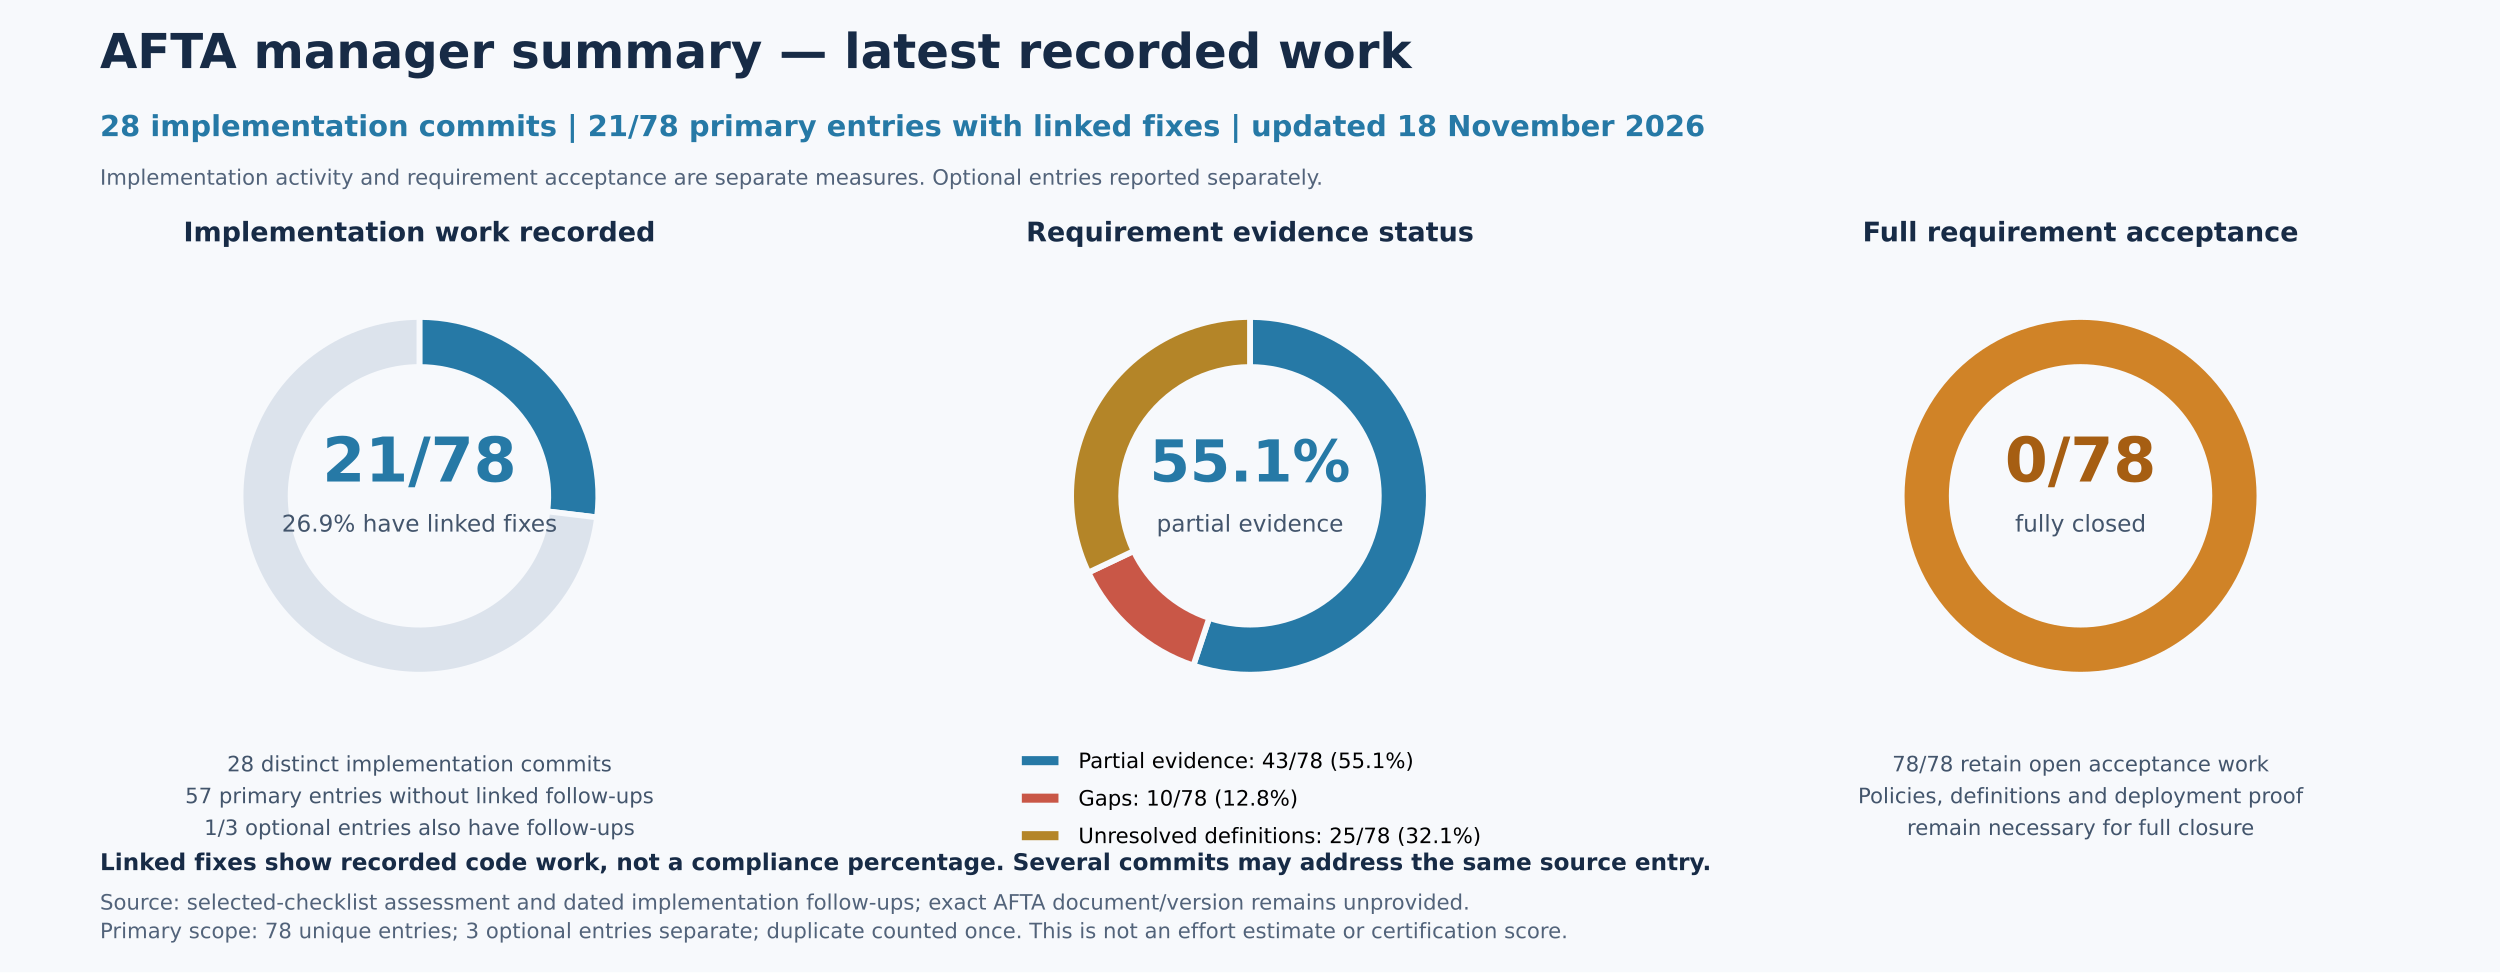
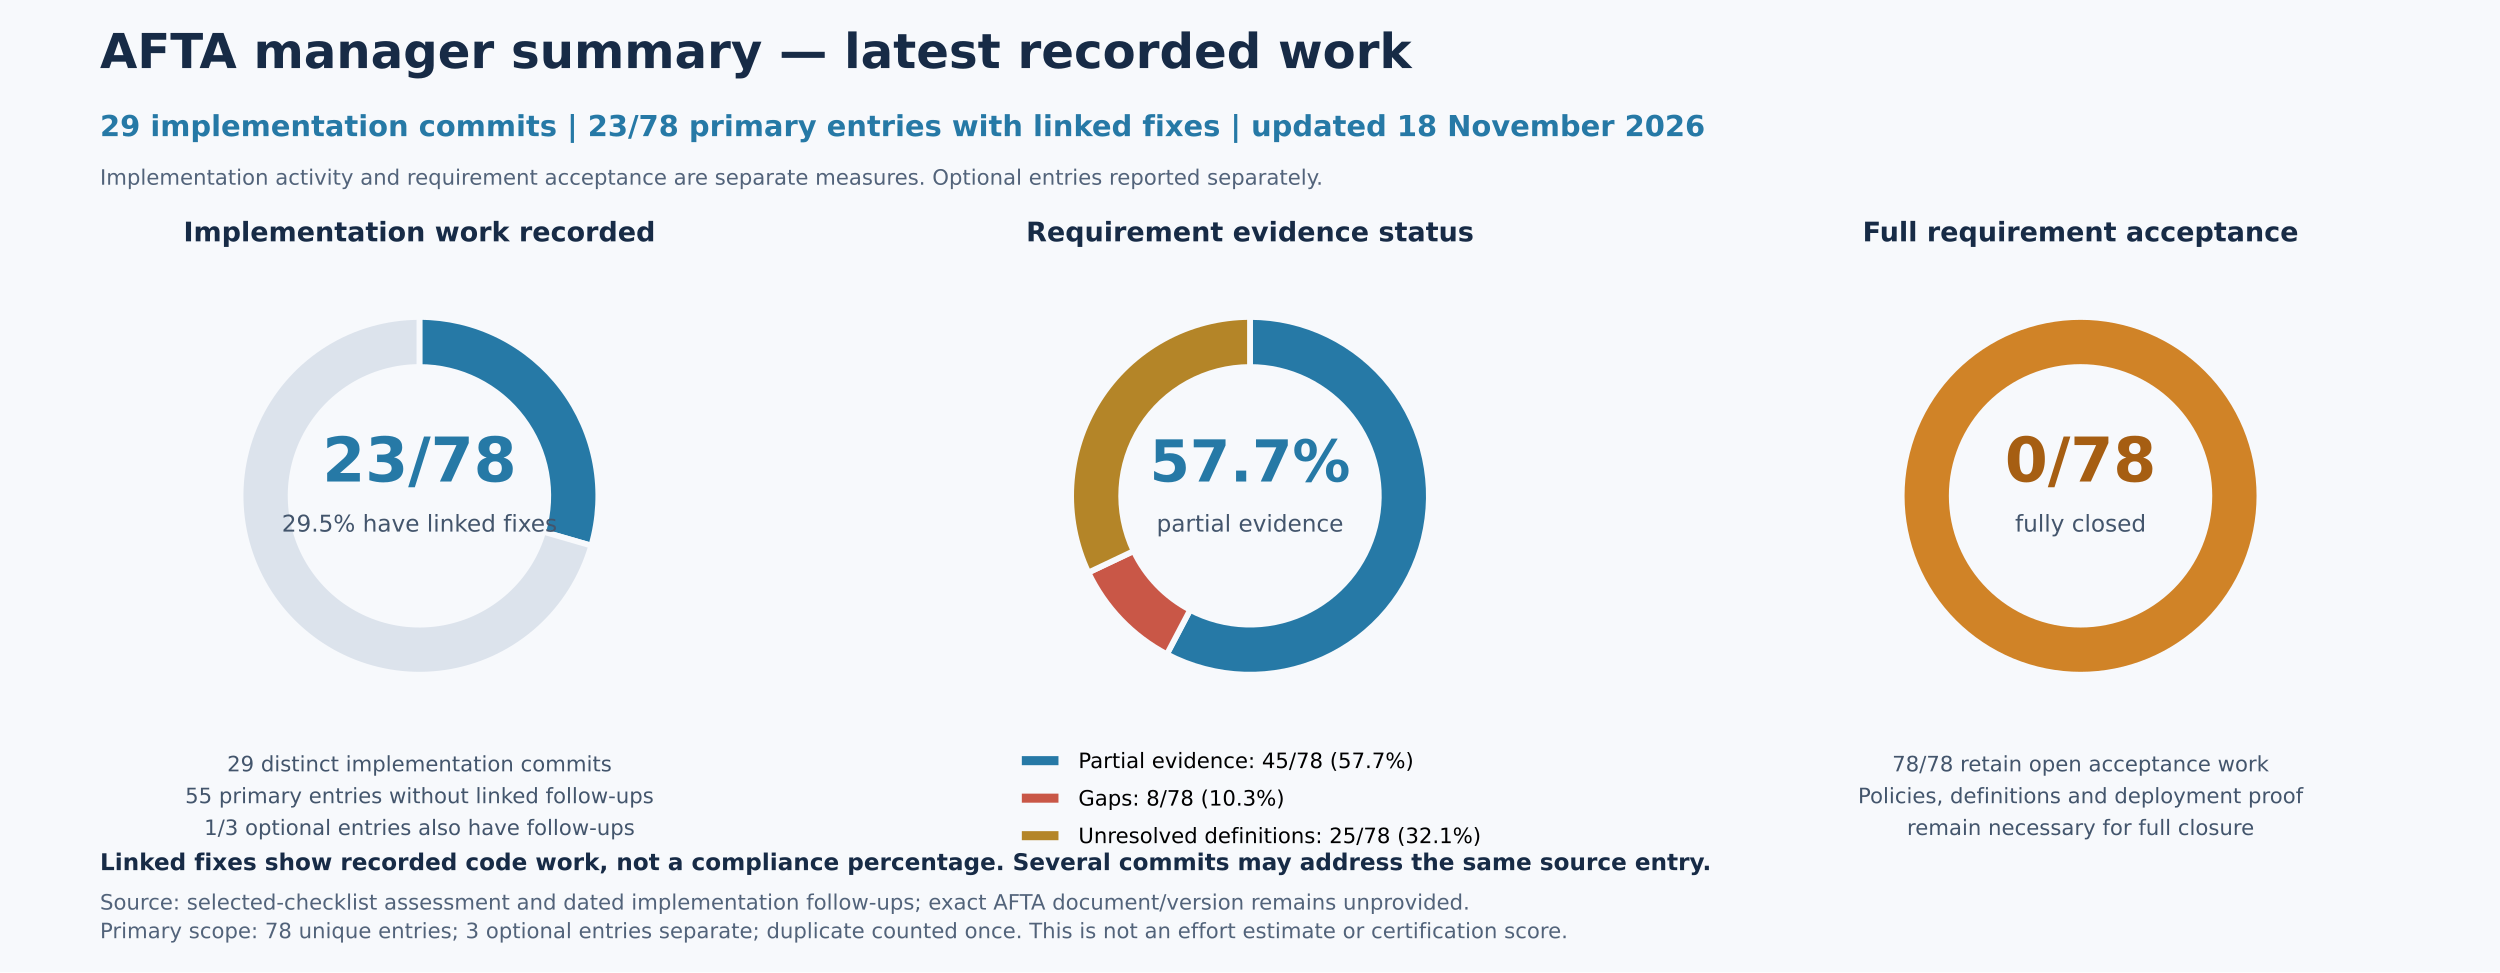
<svg xmlns="http://www.w3.org/2000/svg" width="1296pt" height="504pt" viewBox="0 0 1296 504" version="1.1">
  <defs>
    <style type="text/css">*{stroke-linejoin: round; stroke-linecap: butt}</style>
  </defs>
  <g id="figure_1">
    <g id="patch_1">
      <path d="M 0 504 L 1296 504 L 1296 0 L 0 0 z " style="fill: #f7f9fc" />
    </g>
    <g id="axes_1">
      <g id="patch_2">
-         <path d="M 309.5 268.218 C 311.081 255.192 309.881 241.978 305.977 229.451 C 302.073 216.923 295.555 205.366 286.854 195.545 C 278.153 185.723 267.465 177.859 255.5 172.474 C 243.535 167.089 230.561 164.304 217.44 164.304 L 217.44 190.27 C 226.887 190.27 236.228 192.275 244.843 196.153 C 253.458 200.03 261.153 205.692 267.418 212.763 C 273.683 219.835 278.376 228.156 281.187 237.176 C 283.997 246.195 284.862 255.71 283.723 265.088 z " style="fill: #2679a6; stroke: #f7f9fc; stroke-width: 3; stroke-linejoin: miter" />
+         <path d="M 306.515 282.841 C 310.516 269.027 311.249 254.47 308.657 240.324 C 306.065 226.178 300.217 212.827 291.577 201.33 C 282.937 189.832 271.741 180.501 258.874 174.075 C 246.008 167.649 231.822 164.304 217.44 164.304 L 217.44 190.27 C 227.795 190.27 238.009 192.679 247.273 197.305 C 256.536 201.932 264.598 208.65 270.819 216.928 C 277.039 225.207 281.25 234.819 283.116 245.004 C 284.983 255.19 284.455 265.671 281.574 275.617 z " style="fill: #2679a6; stroke: #f7f9fc; stroke-width: 3; stroke-linejoin: miter" />
      </g>
      <g id="patch_3">
-         <path d="M 217.44 164.304 C 199.577 164.304 182.089 169.465 167.089 179.164 C 152.089 188.862 140.205 202.691 132.874 218.98 C 125.543 235.269 123.072 253.334 125.76 270.993 C 128.447 288.653 136.181 305.165 148.026 318.535 C 159.871 331.906 175.331 341.573 192.537 346.37 C 209.744 351.167 227.975 350.891 245.029 345.577 C 262.083 340.263 277.244 330.133 288.68 316.411 C 300.115 302.689 307.347 285.95 309.5 268.218 L 283.723 265.088 C 282.173 277.856 276.966 289.907 268.732 299.787 C 260.499 309.667 249.583 316.96 237.304 320.787 C 225.026 324.613 211.899 324.811 199.51 321.358 C 187.121 317.904 175.99 310.943 167.462 301.317 C 158.934 291.69 153.365 279.801 151.43 267.087 C 149.495 254.372 151.274 241.365 156.553 229.637 C 161.831 217.909 170.387 207.952 181.187 200.969 C 191.988 193.986 204.579 190.27 217.44 190.27 z " style="fill: #dce3ec; stroke: #f7f9fc; stroke-width: 3; stroke-linejoin: miter" />
+         <path d="M 217.44 164.304 C 200.212 164.304 183.32 169.105 168.668 178.165 C 154.015 187.226 142.173 200.193 134.475 215.606 C 126.778 231.018 123.525 248.275 125.085 265.432 C 126.644 282.59 132.953 298.978 143.303 312.75 C 153.652 326.523 167.638 337.143 183.684 343.414 C 199.73 349.685 217.21 351.362 234.156 348.257 C 251.102 345.152 266.852 337.385 279.631 325.831 C 292.411 314.278 301.722 299.388 306.515 282.841 L 281.574 275.617 C 278.123 287.531 271.419 298.251 262.218 306.57 C 253.016 314.888 241.677 320.48 229.476 322.716 C 217.275 324.952 204.689 323.744 193.136 319.229 C 181.582 314.714 171.513 307.068 164.061 297.152 C 156.61 287.235 152.067 275.436 150.944 263.083 C 149.822 250.729 152.163 238.304 157.705 227.207 C 163.247 216.11 171.774 206.774 182.324 200.25 C 192.874 193.727 205.036 190.27 217.44 190.27 z " style="fill: #dce3ec; stroke: #f7f9fc; stroke-width: 3; stroke-linejoin: miter" />
      </g>
      <g id="matplotlib.axis_1" />
      <g id="matplotlib.axis_2" />
      <g id="text_1">
-         <text style="font-weight: 700; font-size: 32px; font-family: 'DejaVu Sans'; text-anchor: middle; fill: #2679a6" x="217.44" y="249.621" transform="rotate(-0 217.44 249.6211)">21/78</text>
+         <text style="font-weight: 700; font-size: 32px; font-family: 'DejaVu Sans'; text-anchor: middle; fill: #2679a6" x="217.44" y="249.621" transform="rotate(-0 217.44 249.6211)">23/78</text>
      </g>
      <g id="text_2">
-         <text style="font-size: 12px; font-family: 'DejaVu Sans'; text-anchor: middle; fill: #43556c" x="217.44" y="275.587" transform="rotate(-0 217.44 275.5872)">26.9% have linked fixes</text>
+         <text style="font-size: 12px; font-family: 'DejaVu Sans'; text-anchor: middle; fill: #43556c" x="217.44" y="275.587" transform="rotate(-0 217.44 275.5872)">29.5% have linked fixes</text>
      </g>
      <g id="text_3">
-         <text style="font-size: 11px; font-family: 'DejaVu Sans'; fill: #43556c" transform="translate(117.731 399.8655)">28 distinct implementation commits</text>
-         <text style="font-size: 11px; font-family: 'DejaVu Sans'; fill: #43556c" transform="translate(95.98711 416.3622)">57 primary entries without linked follow-ups</text>
+         <text style="font-size: 11px; font-family: 'DejaVu Sans'; fill: #43556c" transform="translate(117.731 399.8655)">29 distinct implementation commits</text>
+         <text style="font-size: 11px; font-family: 'DejaVu Sans'; fill: #43556c" transform="translate(95.98711 416.3622)">55 primary entries without linked follow-ups</text>
        <text style="font-size: 11px; font-family: 'DejaVu Sans'; fill: #43556c" transform="translate(105.8218 432.8589)">1/3 optional entries also have follow-ups</text>
      </g>
      <g id="text_4">
        <text style="font-weight: 700; font-size: 14px; font-family: 'DejaVu Sans'; text-anchor: middle; fill: #172b46" x="217.44" y="125.12" transform="rotate(-0 217.44 125.12)">Implementation work recorded</text>
      </g>
    </g>
    <g id="axes_2">
      <g id="patch_4">
-         <path d="M 618.633 345.003 C 631.378 349.258 644.897 350.693 658.251 349.208 C 671.604 347.723 684.477 343.353 695.976 336.402 C 707.474 329.451 717.326 320.083 724.847 308.949 C 732.368 297.815 737.38 285.178 739.535 271.916 C 741.69 258.654 740.938 245.08 737.33 232.137 C 733.722 219.195 727.344 207.189 718.638 196.955 C 709.933 186.72 699.106 178.499 686.91 172.862 C 674.713 167.224 661.436 164.304 648 164.304 L 648 190.27 C 657.674 190.27 667.234 192.373 676.015 196.432 C 684.796 200.491 692.591 206.41 698.859 213.779 C 705.127 221.148 709.72 229.791 712.318 239.11 C 714.915 248.429 715.457 258.202 713.905 267.751 C 712.353 277.299 708.745 286.398 703.33 294.414 C 697.915 302.431 690.821 309.176 682.543 314.18 C 674.264 319.185 664.995 322.331 655.38 323.401 C 645.766 324.47 636.032 323.437 626.856 320.374 z " style="fill: #2679a6; stroke: #f7f9fc; stroke-width: 3; stroke-linejoin: miter" />
+         <path d="M 604.903 339.154 C 617.359 345.691 631.139 349.309 645.199 349.734 C 659.259 350.159 673.233 347.379 686.06 341.606 C 698.887 335.833 710.234 327.216 719.24 316.411 C 728.245 305.605 734.675 292.891 738.041 279.233 C 741.408 265.576 741.623 251.329 738.67 237.576 C 735.718 223.823 729.675 210.921 721 199.848 C 712.325 188.775 701.244 179.82 688.597 173.662 C 675.95 167.504 662.066 164.304 648 164.304 L 648 190.27 C 658.128 190.27 668.124 192.574 677.23 197.008 C 686.335 201.442 694.314 207.889 700.56 215.862 C 706.806 223.834 711.157 233.124 713.283 243.026 C 715.408 252.928 715.253 263.186 712.83 273.019 C 710.406 282.853 705.776 292.007 699.293 299.787 C 692.809 307.567 684.639 313.771 675.403 317.927 C 666.168 322.084 656.106 324.085 645.983 323.779 C 635.86 323.474 625.938 320.868 616.97 316.162 z " style="fill: #2679a6; stroke: #f7f9fc; stroke-width: 3; stroke-linejoin: miter" />
      </g>
      <g id="patch_5">
-         <path d="M 564.218 296.795 C 569.573 308.081 577.154 318.17 586.505 326.454 C 595.855 334.738 606.784 341.048 618.633 345.003 L 626.856 320.374 C 618.325 317.525 610.456 312.982 603.723 307.018 C 596.991 301.054 591.533 293.79 587.677 285.664 z " style="fill: #c95747; stroke: #f7f9fc; stroke-width: 3; stroke-linejoin: miter" />
+         <path d="M 564.218 296.795 C 568.497 305.813 574.204 314.082 581.119 321.28 C 588.033 328.479 596.065 334.515 604.903 339.154 L 616.97 316.162 C 610.607 312.822 604.824 308.476 599.845 303.293 C 594.867 298.11 590.758 292.157 587.677 285.664 z " style="fill: #c95747; stroke: #f7f9fc; stroke-width: 3; stroke-linejoin: miter" />
      </g>
      <g id="patch_6">
        <path d="M 648 164.304 C 632.355 164.304 616.962 168.263 603.259 175.811 C 589.555 183.359 577.982 194.253 569.62 207.476 C 561.259 220.699 556.378 235.825 555.433 251.441 C 554.489 267.057 557.511 282.661 564.218 296.795 L 587.677 285.664 C 582.848 275.487 580.672 264.252 581.352 253.009 C 582.032 241.765 585.546 230.874 591.567 221.354 C 597.587 211.833 605.92 203.99 615.786 198.555 C 625.653 193.121 636.736 190.27 648 190.27 z " style="fill: #b48528; stroke: #f7f9fc; stroke-width: 3; stroke-linejoin: miter" />
      </g>
      <g id="matplotlib.axis_3" />
      <g id="matplotlib.axis_4" />
      <g id="text_5">
-         <text style="font-weight: 700; font-size: 30px; font-family: 'DejaVu Sans'; text-anchor: middle; fill: #2679a6" x="648" y="249.621" transform="rotate(-0 648 249.6211)">55.1%</text>
+         <text style="font-weight: 700; font-size: 30px; font-family: 'DejaVu Sans'; text-anchor: middle; fill: #2679a6" x="648" y="249.621" transform="rotate(-0 648 249.6211)">57.7%</text>
      </g>
      <g id="text_6">
        <text style="font-size: 12px; font-family: 'DejaVu Sans'; text-anchor: middle; fill: #43556c" x="648" y="275.587" transform="rotate(-0 648 275.5872)">partial evidence</text>
      </g>
      <g id="text_7">
        <text style="font-weight: 700; font-size: 14px; font-family: 'DejaVu Sans'; text-anchor: middle; fill: #172b46" x="648" y="125.12" transform="rotate(-0 648 125.12)">Requirement evidence status</text>
      </g>
      <g id="legend_1">
        <g id="patch_7">
          <path d="M 528.213 398.173 L 550.213 398.173 L 550.213 390.473 L 528.213 390.473 z " style="fill: #2679a6; stroke: #f7f9fc; stroke-width: 3; stroke-linejoin: miter" />
        </g>
        <g id="text_8">
-           <text style="font-size: 11px; font-family: 'DejaVu Sans'; text-anchor: start" x="559.013" y="398.173" transform="rotate(-0 559.0134 398.1735)">Partial evidence: 43/78 (55.1%)</text>
+           <text style="font-size: 11px; font-family: 'DejaVu Sans'; text-anchor: start" x="559.013" y="398.173" transform="rotate(-0 559.0134 398.1735)">Partial evidence: 45/78 (57.7%)</text>
        </g>
        <g id="patch_8">
          <path d="M 528.213 417.619 L 550.213 417.619 L 550.213 409.919 L 528.213 409.919 z " style="fill: #c95747; stroke: #f7f9fc; stroke-width: 3; stroke-linejoin: miter" />
        </g>
        <g id="text_9">
-           <text style="font-size: 11px; font-family: 'DejaVu Sans'; text-anchor: start" x="559.013" y="417.619" transform="rotate(-0 559.0134 417.6194)">Gaps: 10/78 (12.8%)</text>
+           <text style="font-size: 11px; font-family: 'DejaVu Sans'; text-anchor: start" x="559.013" y="417.619" transform="rotate(-0 559.0134 417.6194)">Gaps: 8/78 (10.3%)</text>
        </g>
        <g id="patch_9">
          <path d="M 528.213 437.065 L 550.213 437.065 L 550.213 429.365 L 528.213 429.365 z " style="fill: #b48528; stroke: #f7f9fc; stroke-width: 3; stroke-linejoin: miter" />
        </g>
        <g id="text_10">
          <text style="font-size: 11px; font-family: 'DejaVu Sans'; text-anchor: start" x="559.013" y="437.065" transform="rotate(-0 559.0134 437.0654)">Unresolved definitions: 25/78 (32.1%)</text>
        </g>
      </g>
    </g>
    <g id="axes_3">
      <g id="patch_10">
        <path d="M 1171.296 257.04 C 1171.296 244.862 1168.897 232.802 1164.237 221.551 C 1159.577 210.3 1152.745 200.077 1144.134 191.466 C 1135.523 182.855 1125.3 176.023 1114.049 171.363 C 1102.798 166.703 1090.738 164.304 1078.56 164.304 C 1066.382 164.304 1054.322 166.703 1043.071 171.363 C 1031.82 176.023 1021.597 182.855 1012.986 191.466 C 1004.375 200.077 997.543 210.3 992.883 221.551 C 988.223 232.802 985.824 244.862 985.824 257.04 C 985.824 269.218 988.223 281.278 992.883 292.529 C 997.543 303.78 1004.375 314.003 1012.986 322.614 C 1021.597 331.225 1031.82 338.057 1043.071 342.717 C 1054.322 347.377 1066.382 349.776 1078.56 349.776 C 1090.738 349.776 1102.798 347.377 1114.049 342.717 C 1125.3 338.057 1135.523 331.225 1144.134 322.614 C 1152.745 314.003 1159.577 303.78 1164.237 292.529 C 1168.897 281.278 1171.296 269.218 1171.296 257.04 M 1145.33 257.04 C 1145.33 265.808 1143.603 274.491 1140.247 282.592 C 1136.892 290.692 1131.973 298.053 1125.773 304.253 C 1119.573 310.453 1112.212 315.372 1104.112 318.727 C 1096.011 322.083 1087.328 323.81 1078.56 323.81 C 1069.792 323.81 1061.109 322.083 1053.008 318.727 C 1044.908 315.372 1037.547 310.453 1031.347 304.253 C 1025.147 298.053 1020.228 290.692 1016.873 282.592 C 1013.517 274.491 1011.79 265.808 1011.79 257.04 C 1011.79 248.272 1013.517 239.589 1016.873 231.488 C 1020.228 223.388 1025.147 216.027 1031.347 209.827 C 1037.547 203.627 1044.908 198.708 1053.008 195.353 C 1061.109 191.997 1069.792 190.27 1078.56 190.27 C 1087.328 190.27 1096.011 191.997 1104.112 195.353 C 1112.212 198.708 1119.573 203.627 1125.773 209.827 C 1131.973 216.027 1136.892 223.388 1140.247 231.488 C 1143.603 239.589 1145.33 248.272 1145.33 257.04 z " style="fill: #d08327; stroke: #f7f9fc; stroke-width: 3; stroke-linejoin: miter" />
      </g>
      <g id="matplotlib.axis_5" />
      <g id="matplotlib.axis_6" />
      <g id="text_11">
        <text style="font-weight: 700; font-size: 32px; font-family: 'DejaVu Sans'; text-anchor: middle; fill: #a65e12" x="1078.56" y="249.621" transform="rotate(-0 1078.56 249.6211)">0/78</text>
      </g>
      <g id="text_12">
        <text style="font-size: 12px; font-family: 'DejaVu Sans'; text-anchor: middle; fill: #43556c" x="1078.56" y="275.587" transform="rotate(-0 1078.56 275.5872)">fully closed</text>
      </g>
      <g id="text_13">
        <text style="font-size: 11px; font-family: 'DejaVu Sans'; fill: #43556c" transform="translate(980.9049 399.8655)">78/78 retain open acceptance work</text>
        <text style="font-size: 11px; font-family: 'DejaVu Sans'; fill: #43556c" transform="translate(963.1838 416.3622)">Policies, definitions and deployment proof</text>
        <text style="font-size: 11px; font-family: 'DejaVu Sans'; fill: #43556c" transform="translate(988.58 432.8589)">remain necessary for full closure</text>
      </g>
      <g id="text_14">
        <text style="font-weight: 700; font-size: 14px; font-family: 'DejaVu Sans'; text-anchor: middle; fill: #172b46" x="1078.56" y="125.12" transform="rotate(-0 1078.56 125.12)">Full requirement acceptance</text>
      </g>
    </g>
    <g id="text_15">
      <text style="font-weight: 700; font-size: 25px; font-family: 'DejaVu Sans'; text-anchor: start; fill: #172b46" x="51.84" y="35.28" transform="rotate(-0 51.84 35.28)">AFTA manager summary — latest recorded work</text>
    </g>
    <g id="text_16">
-       <text style="font-weight: 700; font-size: 15px; font-family: 'DejaVu Sans'; text-anchor: start; fill: #2679a6" x="51.84" y="70.56" transform="rotate(-0 51.84 70.56)">28 implementation commits | 21/78 primary entries with linked fixes | updated 18 November 2026</text>
+       <text style="font-weight: 700; font-size: 15px; font-family: 'DejaVu Sans'; text-anchor: start; fill: #2679a6" x="51.84" y="70.56" transform="rotate(-0 51.84 70.56)">29 implementation commits | 23/78 primary entries with linked fixes | updated 18 November 2026</text>
    </g>
    <g id="text_17">
      <text style="font-size: 11px; font-family: 'DejaVu Sans'; text-anchor: start; fill: #52637a" x="51.84" y="95.76" transform="rotate(-0 51.84 95.76)">Implementation activity and requirement acceptance are separate measures. Optional entries reported separately.</text>
    </g>
    <g id="text_18">
      <text style="font-weight: 700; font-size: 12px; font-family: 'DejaVu Sans'; text-anchor: start; fill: #172b46" x="51.84" y="451.08" transform="rotate(-0 51.84 451.08)">Linked fixes show recorded code work, not a compliance percentage. Several commits may address the same source entry.</text>
    </g>
    <g id="text_19">
      <text style="font-size: 11px; font-family: 'DejaVu Sans'; fill: #52637a" transform="translate(51.84 471.5349)">Source: selected-checklist assessment and dated implementation follow-ups; exact AFTA document/version remains unprovided.</text>
      <text style="font-size: 11px; font-family: 'DejaVu Sans'; fill: #52637a" transform="translate(51.84 486.36)">Primary scope: 78 unique entries; 3 optional entries separate; duplicate counted once. This is not an effort estimate or certification score.</text>
    </g>
  </g>
</svg>
